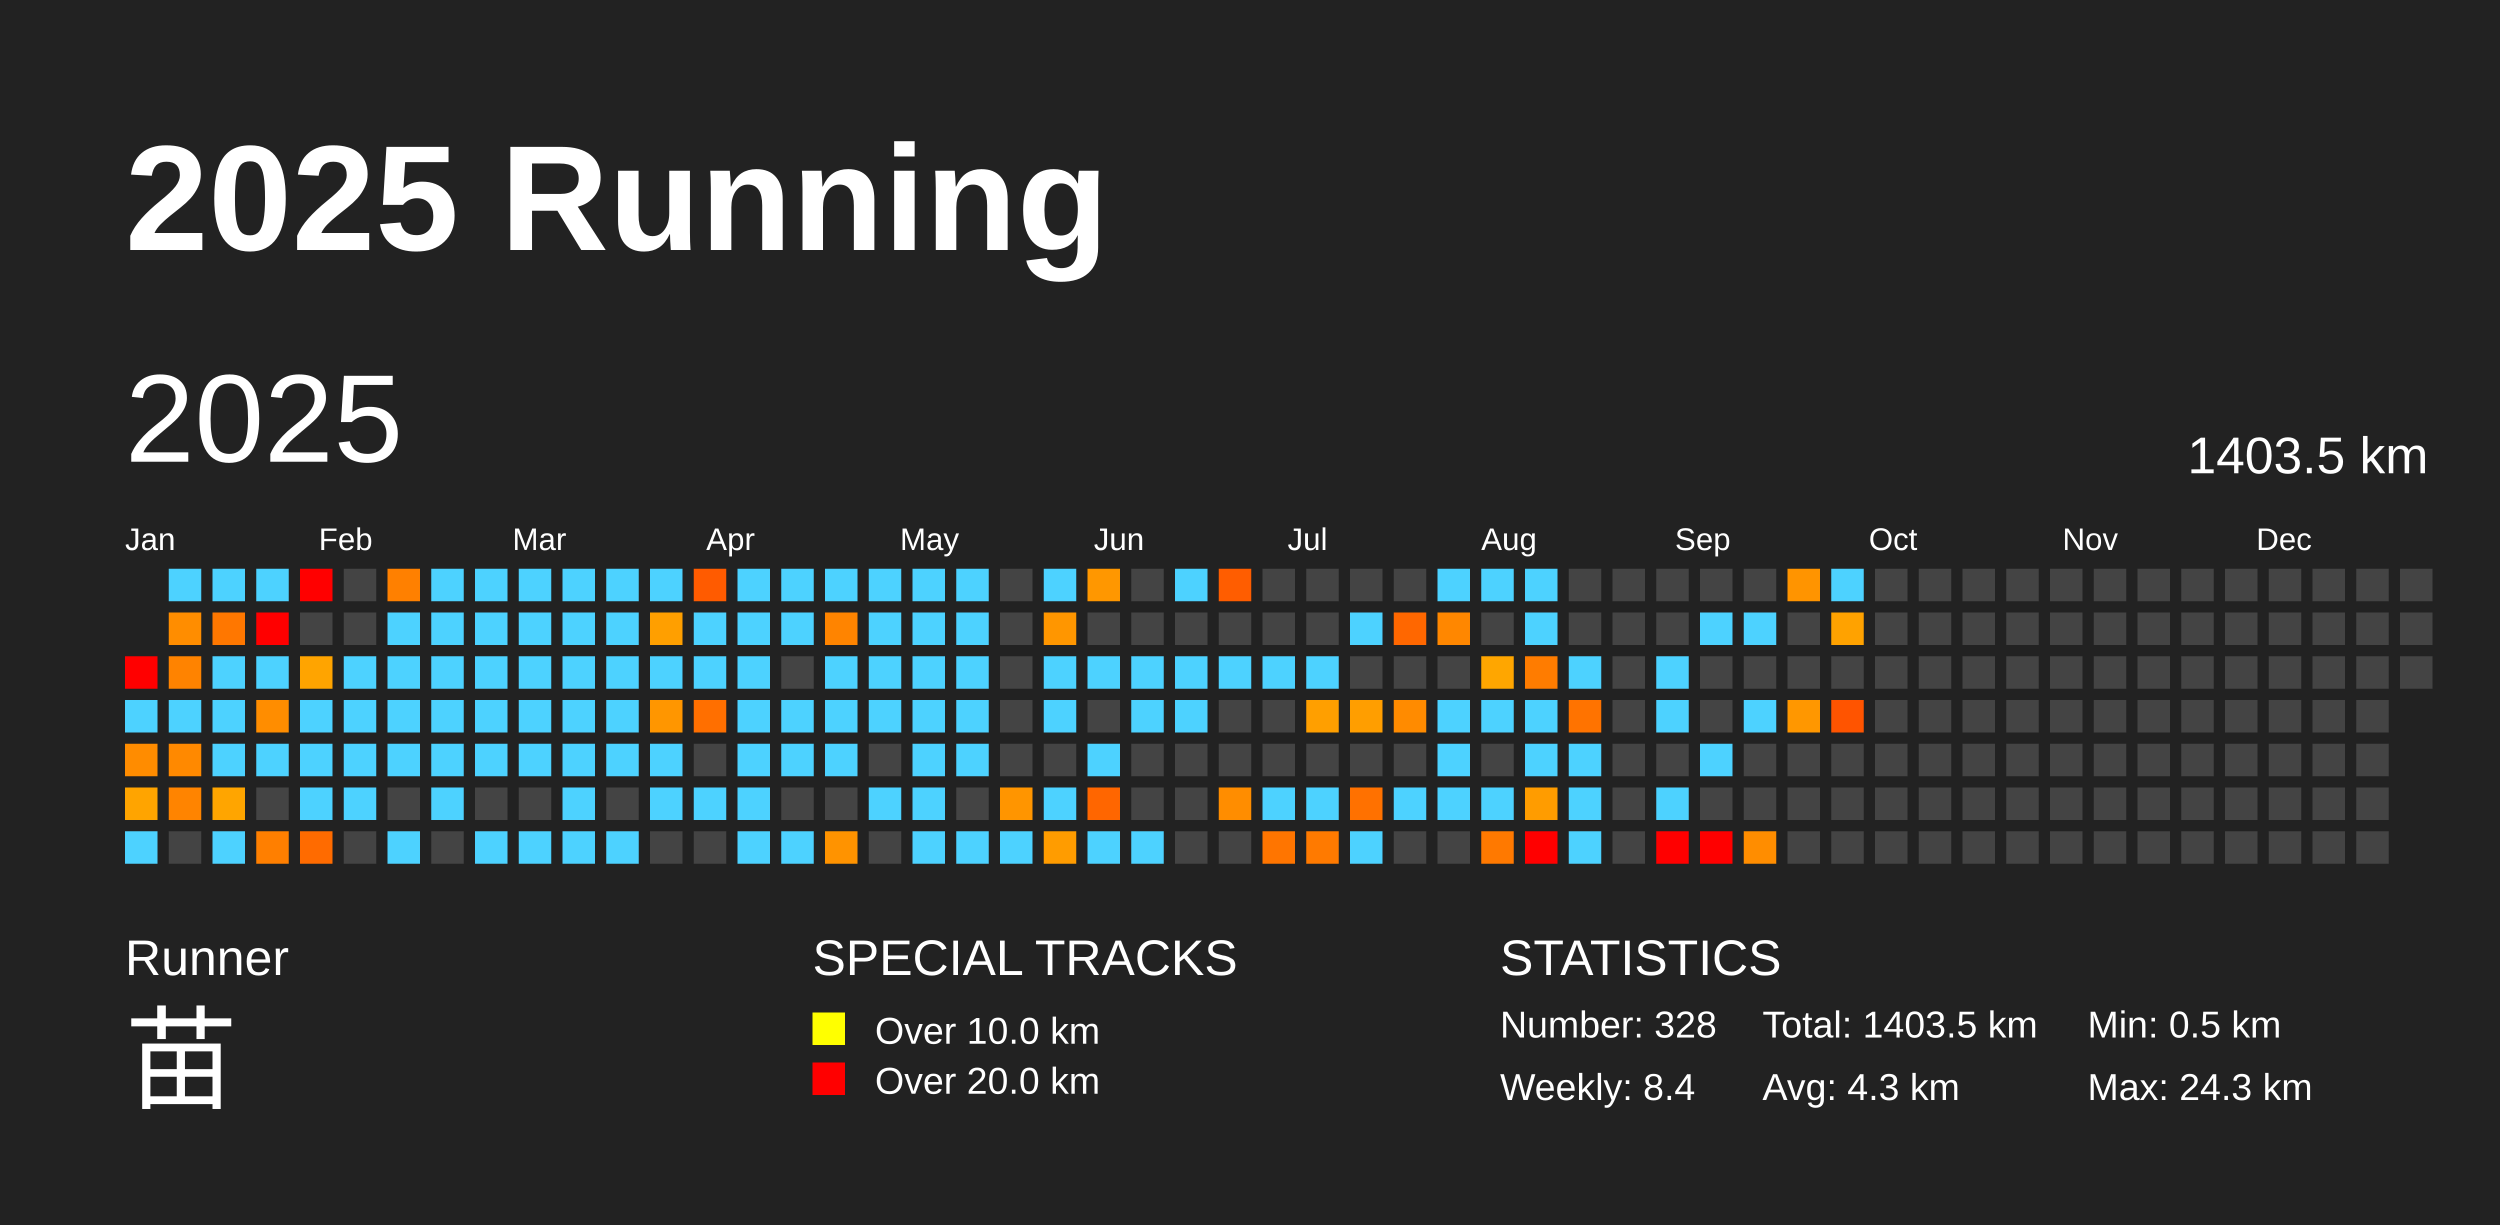
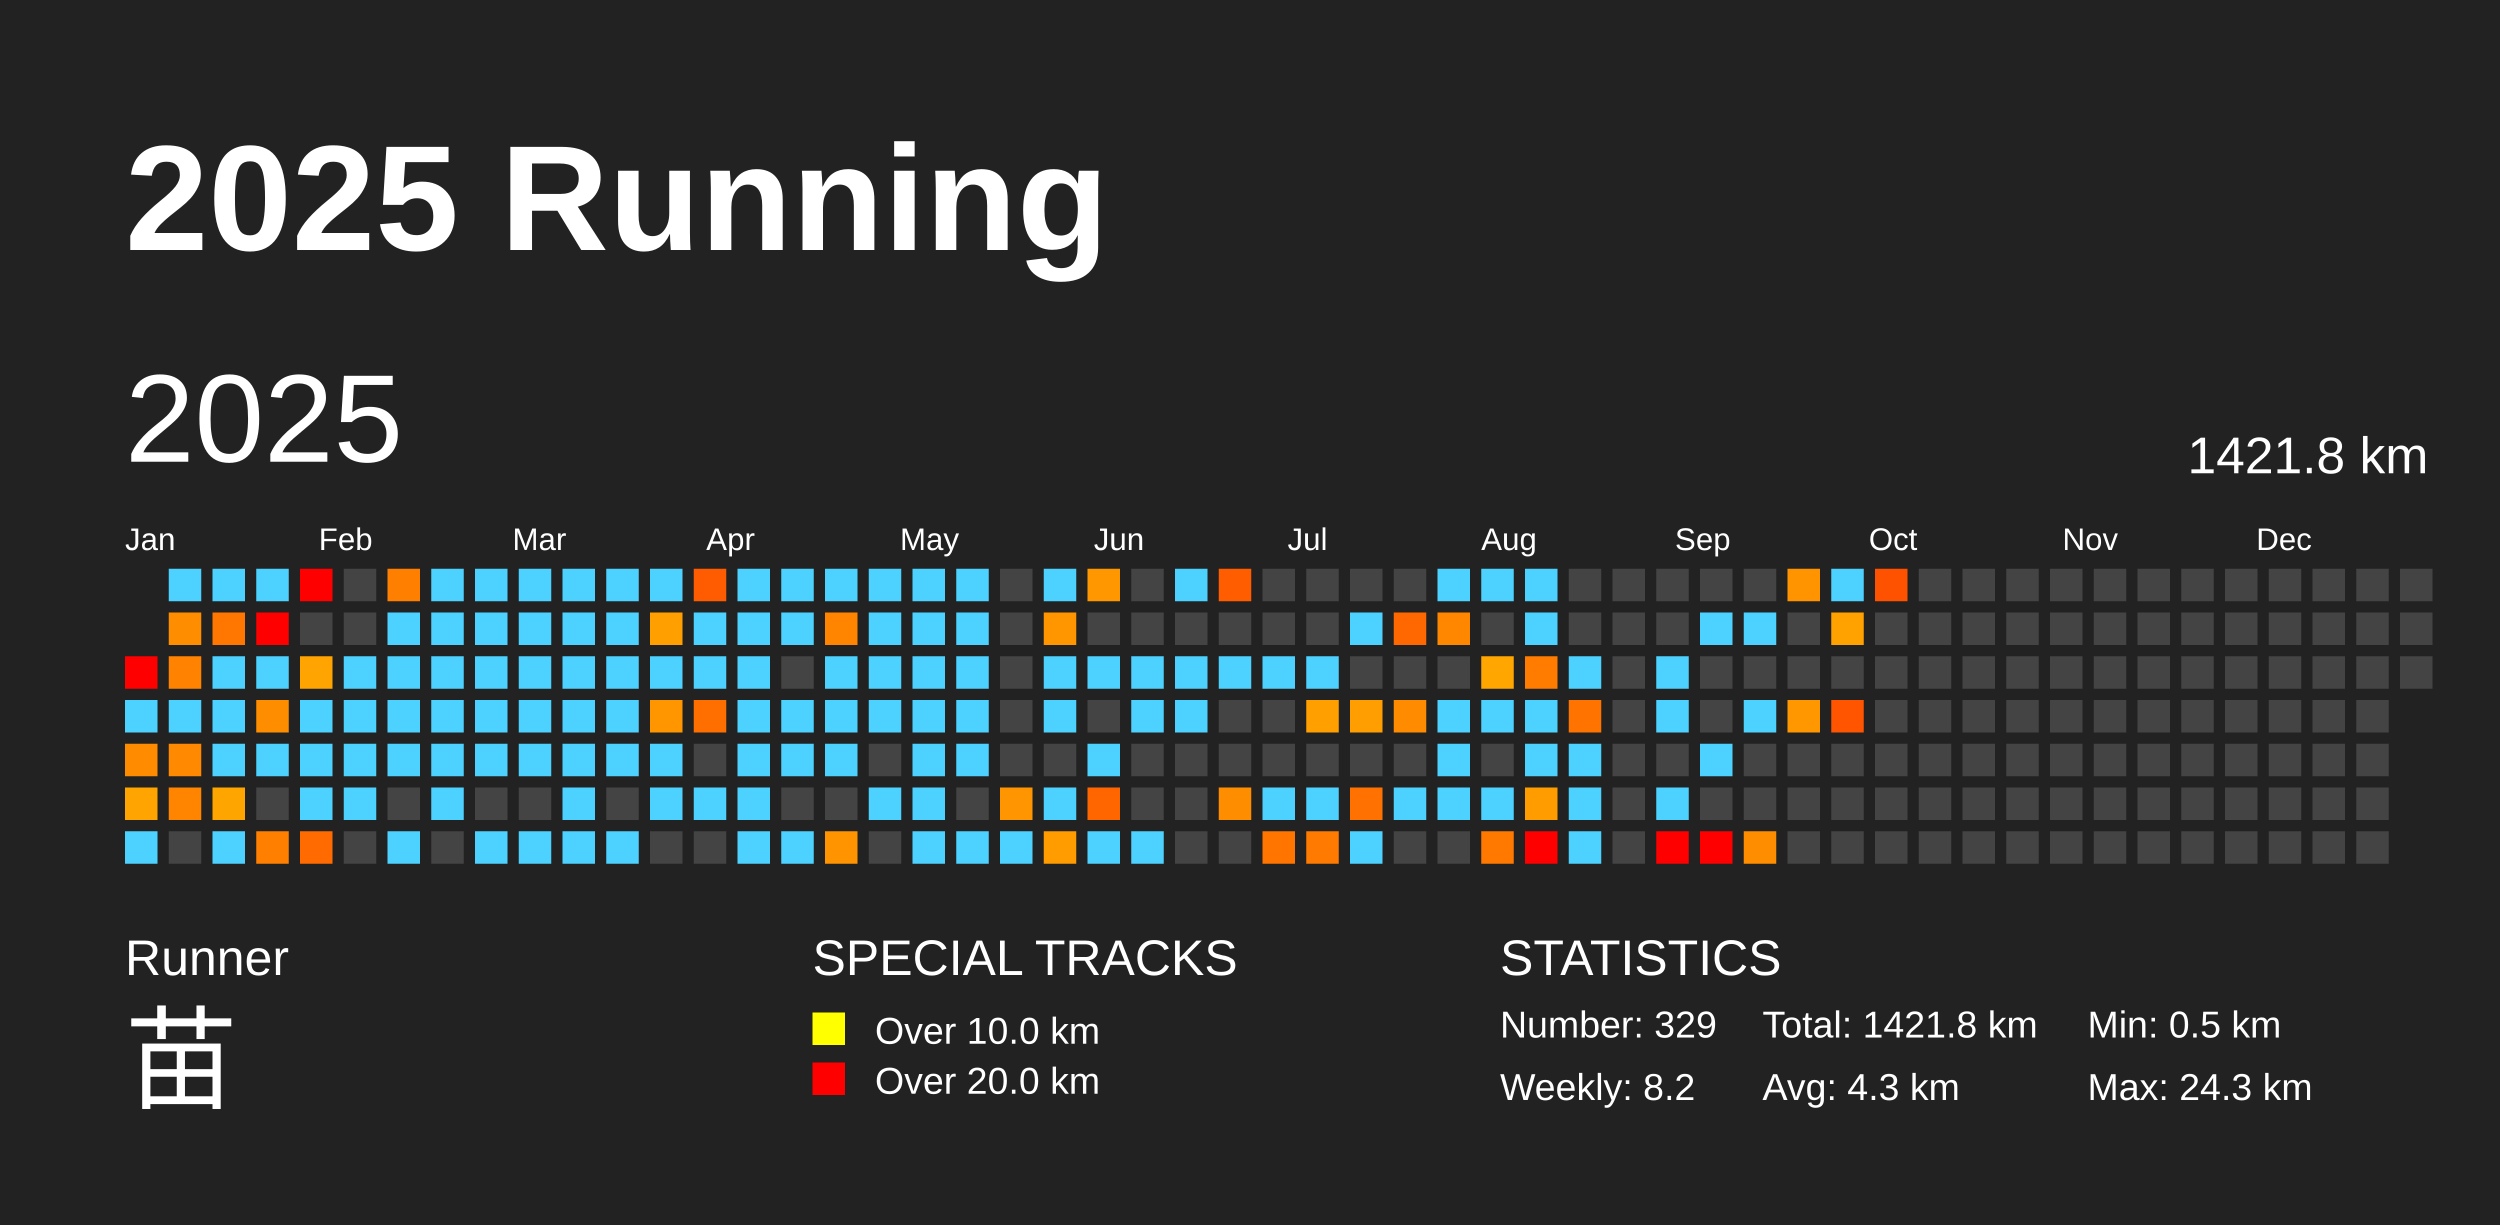
<svg xmlns="http://www.w3.org/2000/svg" baseProfile="full" height="98mm" version="1.1" viewBox="0,0,200,98" width="200mm">
  <defs />
  <rect fill="#222222" height="98" width="200" x="0" y="0" />
  <text fill="#FFFFFF" style="font-size:12px; font-family:Arial; font-weight:bold;" x="10" y="20">2025 Running</text>
  <text fill="#FFFFFF" style="font-size:4px; font-family:Arial" x="10" y="78">Runner</text>
  <text fill="#FFFFFF" style="font-size:9px; font-family:Arial" x="10" y="88">苗</text>
  <text fill="#FFFFFF" style="font-size:4px; font-family:Arial" x="65" y="78">SPECIAL TRACKS</text>
  <rect fill="yellow" height="2.6" width="2.6" x="65" y="81" />
  <text fill="#FFFFFF" style="font-size:3px; font-family:Arial" x="70" y="83.5">Over 10.0 km</text>
  <rect fill="red" height="2.6" width="2.6" x="65" y="85" />
  <text fill="#FFFFFF" style="font-size:3px; font-family:Arial" x="70" y="87.5">Over 20.0 km</text>
  <text fill="#FFFFFF" style="font-size:4px; font-family:Arial" x="120" y="78">STATISTICS</text>
-   <text fill="#FFFFFF" style="font-size:3px; font-family:Arial" x="120" y="83">Number: 328</text>
-   <text fill="#FFFFFF" style="font-size:3px; font-family:Arial" x="120" y="88">Weekly: 8.4</text>
-   <text fill="#FFFFFF" style="font-size:3px; font-family:Arial" x="141" y="83">Total: 1403.5 km</text>
+   <text fill="#FFFFFF" style="font-size:3px; font-family:Arial" x="120" y="83">Number: 329</text>
+   <text fill="#FFFFFF" style="font-size:3px; font-family:Arial" x="120" y="88">Weekly: 8.2</text>
+   <text fill="#FFFFFF" style="font-size:3px; font-family:Arial" x="141" y="83">Total: 1421.8 km</text>
  <text fill="#FFFFFF" style="font-size:3px; font-family:Arial" x="141" y="88">Avg: 4.3 km</text>
  <text fill="#FFFFFF" style="font-size:3px; font-family:Arial" x="167" y="83">Min: 0.5 km</text>
  <text fill="#FFFFFF" style="font-size:3px; font-family:Arial" x="167" y="88">Max: 24.3 km</text>
  <text dominant-baseline="hanging" fill="#FFFFFF" style="font-size:10.0px; font-family:Arial;" x="10" y="30">2025</text>
-   <text dominant-baseline="hanging" fill="#FFFFFF" style="font-size:4.125px; font-family:Arial;" x="175" y="35">1403.5 km</text>
+   <text dominant-baseline="hanging" fill="#FFFFFF" style="font-size:4.125px; font-family:Arial;" x="175" y="35">1421.8 km</text>
  <text fill="#FFFFFF" style="font-size:2.5px; font-family:Arial" x="10.0" y="44">Jan</text>
  <text fill="#FFFFFF" style="font-size:2.5px; font-family:Arial" x="25.5" y="44">Feb</text>
  <text fill="#FFFFFF" style="font-size:2.5px; font-family:Arial" x="41.0" y="44">Mar</text>
  <text fill="#FFFFFF" style="font-size:2.5px; font-family:Arial" x="56.5" y="44">Apr</text>
  <text fill="#FFFFFF" style="font-size:2.5px; font-family:Arial" x="72.0" y="44">May</text>
  <text fill="#FFFFFF" style="font-size:2.5px; font-family:Arial" x="87.5" y="44">Jun</text>
  <text fill="#FFFFFF" style="font-size:2.5px; font-family:Arial" x="103.0" y="44">Jul</text>
  <text fill="#FFFFFF" style="font-size:2.5px; font-family:Arial" x="118.5" y="44">Aug</text>
  <text fill="#FFFFFF" style="font-size:2.5px; font-family:Arial" x="134.0" y="44">Sep</text>
  <text fill="#FFFFFF" style="font-size:2.5px; font-family:Arial" x="149.5" y="44">Oct</text>
  <text fill="#FFFFFF" style="font-size:2.5px; font-family:Arial" x="165.0" y="44">Nov</text>
  <text fill="#FFFFFF" style="font-size:2.5px; font-family:Arial" x="180.5" y="44">Dec</text>
  <rect fill="red" height="2.6" width="2.6" x="10.0" y="52.5" />
  <rect fill="#4dd2ff" height="2.6" width="2.6" x="10.0" y="56.0" />
  <rect fill="#ff8c00" height="2.6" width="2.6" x="10.0" y="59.5" />
  <rect fill="#ffa400" height="2.6" width="2.6" x="10.0" y="63.0" />
  <rect fill="#4dd2ff" height="2.6" width="2.6" x="10.0" y="66.5" />
  <rect fill="#4dd2ff" height="2.6" width="2.6" x="13.5" y="45.5" />
  <rect fill="#ff8d00" height="2.6" width="2.6" x="13.5" y="49.0" />
  <rect fill="#ff8300" height="2.6" width="2.6" x="13.5" y="52.5" />
  <rect fill="#4dd2ff" height="2.6" width="2.6" x="13.5" y="56.0" />
  <rect fill="#ff8900" height="2.6" width="2.6" x="13.5" y="59.5" />
  <rect fill="#ff8400" height="2.6" width="2.6" x="13.5" y="63.0" />
  <rect fill="#444444" height="2.6" width="2.6" x="13.5" y="66.5" />
  <rect fill="#4dd2ff" height="2.6" width="2.6" x="17.0" y="45.5" />
  <rect fill="#ff7700" height="2.6" width="2.6" x="17.0" y="49.0" />
  <rect fill="#4dd2ff" height="2.6" width="2.6" x="17.0" y="52.5" />
  <rect fill="#4dd2ff" height="2.6" width="2.6" x="17.0" y="56.0" />
  <rect fill="#4dd2ff" height="2.6" width="2.6" x="17.0" y="59.5" />
  <rect fill="#ffa500" height="2.6" width="2.6" x="17.0" y="63.0" />
  <rect fill="#4dd2ff" height="2.6" width="2.6" x="17.0" y="66.5" />
  <rect fill="#4dd2ff" height="2.6" width="2.6" x="20.5" y="45.5" />
  <rect fill="red" height="2.6" width="2.6" x="20.5" y="49.0" />
  <rect fill="#4dd2ff" height="2.6" width="2.6" x="20.5" y="52.5" />
  <rect fill="#ff8d00" height="2.6" width="2.6" x="20.5" y="56.0" />
  <rect fill="#4dd2ff" height="2.6" width="2.6" x="20.5" y="59.5" />
  <rect fill="#444444" height="2.6" width="2.6" x="20.5" y="63.0" />
  <rect fill="#ff7f00" height="2.6" width="2.6" x="20.5" y="66.5" />
  <rect fill="red" height="2.6" width="2.6" x="24.0" y="45.5" />
  <rect fill="#444444" height="2.6" width="2.6" x="24.0" y="49.0" />
  <rect fill="#ffa400" height="2.6" width="2.6" x="24.0" y="52.5" />
  <rect fill="#4dd2ff" height="2.6" width="2.6" x="24.0" y="56.0" />
  <rect fill="#4dd2ff" height="2.6" width="2.6" x="24.0" y="59.5" />
  <rect fill="#4dd2ff" height="2.6" width="2.6" x="24.0" y="63.0" />
  <rect fill="#ff6b00" height="2.6" width="2.6" x="24.0" y="66.5" />
  <rect fill="#444444" height="2.6" width="2.6" x="27.5" y="45.5" />
  <rect fill="#444444" height="2.6" width="2.6" x="27.5" y="49.0" />
  <rect fill="#4dd2ff" height="2.6" width="2.6" x="27.5" y="52.5" />
  <rect fill="#4dd2ff" height="2.6" width="2.6" x="27.5" y="56.0" />
  <rect fill="#4dd2ff" height="2.6" width="2.6" x="27.5" y="59.5" />
  <rect fill="#4dd2ff" height="2.6" width="2.6" x="27.5" y="63.0" />
  <rect fill="#444444" height="2.6" width="2.6" x="27.5" y="66.5" />
  <rect fill="#ff8000" height="2.6" width="2.6" x="31.0" y="45.5" />
  <rect fill="#4dd2ff" height="2.6" width="2.6" x="31.0" y="49.0" />
  <rect fill="#4dd2ff" height="2.6" width="2.6" x="31.0" y="52.5" />
  <rect fill="#4dd2ff" height="2.6" width="2.6" x="31.0" y="56.0" />
  <rect fill="#4dd2ff" height="2.6" width="2.6" x="31.0" y="59.5" />
  <rect fill="#444444" height="2.6" width="2.6" x="31.0" y="63.0" />
  <rect fill="#4dd2ff" height="2.6" width="2.6" x="31.0" y="66.5" />
  <rect fill="#4dd2ff" height="2.6" width="2.6" x="34.5" y="45.5" />
  <rect fill="#4dd2ff" height="2.6" width="2.6" x="34.5" y="49.0" />
  <rect fill="#4dd2ff" height="2.6" width="2.6" x="34.5" y="52.5" />
  <rect fill="#4dd2ff" height="2.6" width="2.6" x="34.5" y="56.0" />
  <rect fill="#4dd2ff" height="2.6" width="2.6" x="34.5" y="59.5" />
  <rect fill="#4dd2ff" height="2.6" width="2.6" x="34.5" y="63.0" />
  <rect fill="#444444" height="2.6" width="2.6" x="34.5" y="66.5" />
  <rect fill="#4dd2ff" height="2.6" width="2.6" x="38.0" y="45.5" />
  <rect fill="#4dd2ff" height="2.6" width="2.6" x="38.0" y="49.0" />
  <rect fill="#4dd2ff" height="2.6" width="2.6" x="38.0" y="52.5" />
  <rect fill="#4dd2ff" height="2.6" width="2.6" x="38.0" y="56.0" />
  <rect fill="#4dd2ff" height="2.6" width="2.6" x="38.0" y="59.5" />
  <rect fill="#444444" height="2.6" width="2.6" x="38.0" y="63.0" />
  <rect fill="#4dd2ff" height="2.6" width="2.6" x="38.0" y="66.5" />
  <rect fill="#4dd2ff" height="2.6" width="2.6" x="41.5" y="45.5" />
  <rect fill="#4dd2ff" height="2.6" width="2.6" x="41.5" y="49.0" />
  <rect fill="#4dd2ff" height="2.6" width="2.6" x="41.5" y="52.5" />
  <rect fill="#4dd2ff" height="2.6" width="2.6" x="41.5" y="56.0" />
  <rect fill="#4dd2ff" height="2.6" width="2.6" x="41.5" y="59.5" />
  <rect fill="#444444" height="2.6" width="2.6" x="41.5" y="63.0" />
  <rect fill="#4dd2ff" height="2.6" width="2.6" x="41.5" y="66.5" />
  <rect fill="#4dd2ff" height="2.6" width="2.6" x="45.0" y="45.5" />
  <rect fill="#4dd2ff" height="2.6" width="2.6" x="45.0" y="49.0" />
  <rect fill="#4dd2ff" height="2.6" width="2.6" x="45.0" y="52.5" />
  <rect fill="#4dd2ff" height="2.6" width="2.6" x="45.0" y="56.0" />
  <rect fill="#4dd2ff" height="2.6" width="2.6" x="45.0" y="59.5" />
  <rect fill="#4dd2ff" height="2.6" width="2.6" x="45.0" y="63.0" />
  <rect fill="#4dd2ff" height="2.6" width="2.6" x="45.0" y="66.5" />
  <rect fill="#4dd2ff" height="2.6" width="2.6" x="48.5" y="45.5" />
  <rect fill="#4dd2ff" height="2.6" width="2.6" x="48.5" y="49.0" />
  <rect fill="#4dd2ff" height="2.6" width="2.6" x="48.5" y="52.5" />
  <rect fill="#4dd2ff" height="2.6" width="2.6" x="48.5" y="56.0" />
  <rect fill="#4dd2ff" height="2.6" width="2.6" x="48.5" y="59.5" />
  <rect fill="#444444" height="2.6" width="2.6" x="48.5" y="63.0" />
  <rect fill="#4dd2ff" height="2.6" width="2.6" x="48.5" y="66.5" />
  <rect fill="#4dd2ff" height="2.6" width="2.6" x="52.0" y="45.5" />
  <rect fill="#ff9f00" height="2.6" width="2.6" x="52.0" y="49.0" />
  <rect fill="#4dd2ff" height="2.6" width="2.6" x="52.0" y="52.5" />
  <rect fill="#ff9600" height="2.6" width="2.6" x="52.0" y="56.0" />
  <rect fill="#4dd2ff" height="2.6" width="2.6" x="52.0" y="59.5" />
  <rect fill="#4dd2ff" height="2.6" width="2.6" x="52.0" y="63.0" />
  <rect fill="#444444" height="2.6" width="2.6" x="52.0" y="66.5" />
  <rect fill="#ff5b00" height="2.6" width="2.6" x="55.5" y="45.5" />
  <rect fill="#4dd2ff" height="2.6" width="2.6" x="55.5" y="49.0" />
  <rect fill="#4dd2ff" height="2.6" width="2.6" x="55.5" y="52.5" />
  <rect fill="#ff6f00" height="2.6" width="2.6" x="55.5" y="56.0" />
  <rect fill="#444444" height="2.6" width="2.6" x="55.5" y="59.5" />
  <rect fill="#4dd2ff" height="2.6" width="2.6" x="55.5" y="63.0" />
  <rect fill="#444444" height="2.6" width="2.6" x="55.5" y="66.5" />
  <rect fill="#4dd2ff" height="2.6" width="2.6" x="59.0" y="45.5" />
  <rect fill="#4dd2ff" height="2.6" width="2.6" x="59.0" y="49.0" />
  <rect fill="#4dd2ff" height="2.6" width="2.6" x="59.0" y="52.5" />
  <rect fill="#4dd2ff" height="2.6" width="2.6" x="59.0" y="56.0" />
  <rect fill="#4dd2ff" height="2.6" width="2.6" x="59.0" y="59.5" />
  <rect fill="#4dd2ff" height="2.6" width="2.6" x="59.0" y="63.0" />
  <rect fill="#4dd2ff" height="2.6" width="2.6" x="59.0" y="66.5" />
  <rect fill="#4dd2ff" height="2.6" width="2.6" x="62.5" y="45.5" />
  <rect fill="#4dd2ff" height="2.6" width="2.6" x="62.5" y="49.0" />
  <rect fill="#444444" height="2.6" width="2.6" x="62.5" y="52.5" />
  <rect fill="#4dd2ff" height="2.6" width="2.6" x="62.5" y="56.0" />
  <rect fill="#4dd2ff" height="2.6" width="2.6" x="62.5" y="59.5" />
  <rect fill="#444444" height="2.6" width="2.6" x="62.5" y="63.0" />
  <rect fill="#4dd2ff" height="2.6" width="2.6" x="62.5" y="66.5" />
  <rect fill="#4dd2ff" height="2.6" width="2.6" x="66.0" y="45.5" />
  <rect fill="#ff8400" height="2.6" width="2.6" x="66.0" y="49.0" />
  <rect fill="#4dd2ff" height="2.6" width="2.6" x="66.0" y="52.5" />
  <rect fill="#4dd2ff" height="2.6" width="2.6" x="66.0" y="56.0" />
  <rect fill="#4dd2ff" height="2.6" width="2.6" x="66.0" y="59.5" />
  <rect fill="#444444" height="2.6" width="2.6" x="66.0" y="63.0" />
  <rect fill="#ff9300" height="2.6" width="2.6" x="66.0" y="66.5" />
  <rect fill="#4dd2ff" height="2.6" width="2.6" x="69.5" y="45.5" />
  <rect fill="#4dd2ff" height="2.6" width="2.6" x="69.5" y="49.0" />
  <rect fill="#4dd2ff" height="2.6" width="2.6" x="69.5" y="52.5" />
  <rect fill="#4dd2ff" height="2.6" width="2.6" x="69.5" y="56.0" />
  <rect fill="#444444" height="2.6" width="2.6" x="69.5" y="59.5" />
  <rect fill="#4dd2ff" height="2.6" width="2.6" x="69.5" y="63.0" />
  <rect fill="#444444" height="2.6" width="2.6" x="69.5" y="66.5" />
  <rect fill="#4dd2ff" height="2.6" width="2.6" x="73.0" y="45.5" />
  <rect fill="#4dd2ff" height="2.6" width="2.6" x="73.0" y="49.0" />
  <rect fill="#4dd2ff" height="2.6" width="2.6" x="73.0" y="52.5" />
  <rect fill="#4dd2ff" height="2.6" width="2.6" x="73.0" y="56.0" />
  <rect fill="#4dd2ff" height="2.6" width="2.6" x="73.0" y="59.5" />
  <rect fill="#4dd2ff" height="2.6" width="2.6" x="73.0" y="63.0" />
  <rect fill="#4dd2ff" height="2.6" width="2.6" x="73.0" y="66.5" />
  <rect fill="#4dd2ff" height="2.6" width="2.6" x="76.5" y="45.5" />
  <rect fill="#4dd2ff" height="2.6" width="2.6" x="76.5" y="49.0" />
  <rect fill="#4dd2ff" height="2.6" width="2.6" x="76.5" y="52.5" />
  <rect fill="#4dd2ff" height="2.6" width="2.6" x="76.5" y="56.0" />
  <rect fill="#4dd2ff" height="2.6" width="2.6" x="76.5" y="59.5" />
  <rect fill="#444444" height="2.6" width="2.6" x="76.5" y="63.0" />
  <rect fill="#4dd2ff" height="2.6" width="2.6" x="76.5" y="66.5" />
  <rect fill="#444444" height="2.6" width="2.6" x="80.0" y="45.5" />
  <rect fill="#444444" height="2.6" width="2.6" x="80.0" y="49.0" />
  <rect fill="#444444" height="2.6" width="2.6" x="80.0" y="52.5" />
  <rect fill="#444444" height="2.6" width="2.6" x="80.0" y="56.0" />
  <rect fill="#444444" height="2.6" width="2.6" x="80.0" y="59.5" />
  <rect fill="#ff9500" height="2.6" width="2.6" x="80.0" y="63.0" />
  <rect fill="#4dd2ff" height="2.6" width="2.6" x="80.0" y="66.5" />
  <rect fill="#4dd2ff" height="2.6" width="2.6" x="83.5" y="45.5" />
  <rect fill="#ff9600" height="2.6" width="2.6" x="83.5" y="49.0" />
  <rect fill="#4dd2ff" height="2.6" width="2.6" x="83.5" y="52.5" />
  <rect fill="#4dd2ff" height="2.6" width="2.6" x="83.5" y="56.0" />
  <rect fill="#444444" height="2.6" width="2.6" x="83.5" y="59.5" />
  <rect fill="#4dd2ff" height="2.6" width="2.6" x="83.5" y="63.0" />
  <rect fill="#ff9c00" height="2.6" width="2.6" x="83.5" y="66.5" />
  <rect fill="#ff9700" height="2.6" width="2.6" x="87.0" y="45.5" />
  <rect fill="#444444" height="2.6" width="2.6" x="87.0" y="49.0" />
  <rect fill="#4dd2ff" height="2.6" width="2.6" x="87.0" y="52.5" />
  <rect fill="#444444" height="2.6" width="2.6" x="87.0" y="56.0" />
  <rect fill="#4dd2ff" height="2.6" width="2.6" x="87.0" y="59.5" />
  <rect fill="#ff6600" height="2.6" width="2.6" x="87.0" y="63.0" />
  <rect fill="#4dd2ff" height="2.6" width="2.6" x="87.0" y="66.5" />
  <rect fill="#444444" height="2.6" width="2.6" x="90.5" y="45.5" />
  <rect fill="#444444" height="2.6" width="2.6" x="90.5" y="49.0" />
  <rect fill="#4dd2ff" height="2.6" width="2.6" x="90.5" y="52.5" />
  <rect fill="#4dd2ff" height="2.6" width="2.6" x="90.5" y="56.0" />
  <rect fill="#444444" height="2.6" width="2.6" x="90.5" y="59.5" />
  <rect fill="#444444" height="2.6" width="2.6" x="90.5" y="63.0" />
  <rect fill="#4dd2ff" height="2.6" width="2.6" x="90.5" y="66.5" />
  <rect fill="#4dd2ff" height="2.6" width="2.6" x="94.0" y="45.5" />
  <rect fill="#444444" height="2.6" width="2.6" x="94.0" y="49.0" />
  <rect fill="#4dd2ff" height="2.6" width="2.6" x="94.0" y="52.5" />
  <rect fill="#4dd2ff" height="2.6" width="2.6" x="94.0" y="56.0" />
  <rect fill="#444444" height="2.6" width="2.6" x="94.0" y="59.5" />
  <rect fill="#444444" height="2.6" width="2.6" x="94.0" y="63.0" />
  <rect fill="#444444" height="2.6" width="2.6" x="94.0" y="66.5" />
  <rect fill="#ff5d00" height="2.6" width="2.6" x="97.5" y="45.5" />
  <rect fill="#444444" height="2.6" width="2.6" x="97.5" y="49.0" />
  <rect fill="#4dd2ff" height="2.6" width="2.6" x="97.5" y="52.5" />
  <rect fill="#444444" height="2.6" width="2.6" x="97.5" y="56.0" />
  <rect fill="#444444" height="2.6" width="2.6" x="97.5" y="59.5" />
  <rect fill="#ff8d00" height="2.6" width="2.6" x="97.5" y="63.0" />
  <rect fill="#444444" height="2.6" width="2.6" x="97.5" y="66.5" />
  <rect fill="#444444" height="2.6" width="2.6" x="101.0" y="45.5" />
  <rect fill="#444444" height="2.6" width="2.6" x="101.0" y="49.0" />
  <rect fill="#4dd2ff" height="2.6" width="2.6" x="101.0" y="52.5" />
  <rect fill="#444444" height="2.6" width="2.6" x="101.0" y="56.0" />
  <rect fill="#444444" height="2.6" width="2.6" x="101.0" y="59.5" />
  <rect fill="#4dd2ff" height="2.6" width="2.6" x="101.0" y="63.0" />
  <rect fill="#ff7500" height="2.6" width="2.6" x="101.0" y="66.5" />
  <rect fill="#444444" height="2.6" width="2.6" x="104.5" y="45.5" />
  <rect fill="#444444" height="2.6" width="2.6" x="104.5" y="49.0" />
  <rect fill="#4dd2ff" height="2.6" width="2.6" x="104.5" y="52.5" />
  <rect fill="#ff9f00" height="2.6" width="2.6" x="104.5" y="56.0" />
  <rect fill="#444444" height="2.6" width="2.6" x="104.5" y="59.5" />
  <rect fill="#4dd2ff" height="2.6" width="2.6" x="104.5" y="63.0" />
  <rect fill="#ff7a00" height="2.6" width="2.6" x="104.5" y="66.5" />
  <rect fill="#444444" height="2.6" width="2.6" x="108.0" y="45.5" />
  <rect fill="#4dd2ff" height="2.6" width="2.6" x="108.0" y="49.0" />
  <rect fill="#444444" height="2.6" width="2.6" x="108.0" y="52.5" />
  <rect fill="#ff9e00" height="2.6" width="2.6" x="108.0" y="56.0" />
  <rect fill="#444444" height="2.6" width="2.6" x="108.0" y="59.5" />
  <rect fill="#ff7100" height="2.6" width="2.6" x="108.0" y="63.0" />
  <rect fill="#4dd2ff" height="2.6" width="2.6" x="108.0" y="66.5" />
  <rect fill="#444444" height="2.6" width="2.6" x="111.5" y="45.5" />
  <rect fill="#ff6700" height="2.6" width="2.6" x="111.5" y="49.0" />
  <rect fill="#444444" height="2.6" width="2.6" x="111.5" y="52.5" />
  <rect fill="#ff8b00" height="2.6" width="2.6" x="111.5" y="56.0" />
  <rect fill="#444444" height="2.6" width="2.6" x="111.5" y="59.5" />
  <rect fill="#4dd2ff" height="2.6" width="2.6" x="111.5" y="63.0" />
  <rect fill="#444444" height="2.6" width="2.6" x="111.5" y="66.5" />
  <rect fill="#4dd2ff" height="2.6" width="2.6" x="115.0" y="45.5" />
  <rect fill="#ff8700" height="2.6" width="2.6" x="115.0" y="49.0" />
  <rect fill="#444444" height="2.6" width="2.6" x="115.0" y="52.5" />
  <rect fill="#4dd2ff" height="2.6" width="2.6" x="115.0" y="56.0" />
  <rect fill="#4dd2ff" height="2.6" width="2.6" x="115.0" y="59.5" />
  <rect fill="#4dd2ff" height="2.6" width="2.6" x="115.0" y="63.0" />
  <rect fill="#444444" height="2.6" width="2.6" x="115.0" y="66.5" />
  <rect fill="#4dd2ff" height="2.6" width="2.6" x="118.5" y="45.5" />
  <rect fill="#444444" height="2.6" width="2.6" x="118.5" y="49.0" />
  <rect fill="#ffa600" height="2.6" width="2.6" x="118.5" y="52.5" />
  <rect fill="#4dd2ff" height="2.6" width="2.6" x="118.5" y="56.0" />
  <rect fill="#444444" height="2.6" width="2.6" x="118.5" y="59.5" />
  <rect fill="#4dd2ff" height="2.6" width="2.6" x="118.5" y="63.0" />
  <rect fill="#ff7900" height="2.6" width="2.6" x="118.5" y="66.5" />
  <rect fill="#4dd2ff" height="2.6" width="2.6" x="122.0" y="45.5" />
  <rect fill="#4dd2ff" height="2.6" width="2.6" x="122.0" y="49.0" />
  <rect fill="#ff7c00" height="2.6" width="2.6" x="122.0" y="52.5" />
  <rect fill="#4dd2ff" height="2.6" width="2.6" x="122.0" y="56.0" />
  <rect fill="#4dd2ff" height="2.6" width="2.6" x="122.0" y="59.5" />
  <rect fill="#ff9c00" height="2.6" width="2.6" x="122.0" y="63.0" />
  <rect fill="red" height="2.6" width="2.6" x="122.0" y="66.5" />
  <rect fill="#444444" height="2.6" width="2.6" x="125.5" y="45.5" />
  <rect fill="#444444" height="2.6" width="2.6" x="125.5" y="49.0" />
  <rect fill="#4dd2ff" height="2.6" width="2.6" x="125.5" y="52.5" />
  <rect fill="#ff7300" height="2.6" width="2.6" x="125.5" y="56.0" />
  <rect fill="#4dd2ff" height="2.6" width="2.6" x="125.5" y="59.5" />
  <rect fill="#4dd2ff" height="2.6" width="2.6" x="125.5" y="63.0" />
  <rect fill="#4dd2ff" height="2.6" width="2.6" x="125.5" y="66.5" />
  <rect fill="#444444" height="2.6" width="2.6" x="129.0" y="45.5" />
  <rect fill="#444444" height="2.6" width="2.6" x="129.0" y="49.0" />
  <rect fill="#444444" height="2.6" width="2.6" x="129.0" y="52.5" />
  <rect fill="#444444" height="2.6" width="2.6" x="129.0" y="56.0" />
  <rect fill="#444444" height="2.6" width="2.6" x="129.0" y="59.5" />
  <rect fill="#444444" height="2.6" width="2.6" x="129.0" y="63.0" />
  <rect fill="#444444" height="2.6" width="2.6" x="129.0" y="66.5" />
  <rect fill="#444444" height="2.6" width="2.6" x="132.5" y="45.5" />
  <rect fill="#444444" height="2.6" width="2.6" x="132.5" y="49.0" />
  <rect fill="#4dd2ff" height="2.6" width="2.6" x="132.5" y="52.5" />
  <rect fill="#4dd2ff" height="2.6" width="2.6" x="132.5" y="56.0" />
  <rect fill="#444444" height="2.6" width="2.6" x="132.5" y="59.5" />
  <rect fill="#4dd2ff" height="2.6" width="2.6" x="132.5" y="63.0" />
  <rect fill="red" height="2.6" width="2.6" x="132.5" y="66.5" />
  <rect fill="#444444" height="2.6" width="2.6" x="136.0" y="45.5" />
  <rect fill="#4dd2ff" height="2.6" width="2.6" x="136.0" y="49.0" />
  <rect fill="#444444" height="2.6" width="2.6" x="136.0" y="52.5" />
  <rect fill="#444444" height="2.6" width="2.6" x="136.0" y="56.0" />
  <rect fill="#4dd2ff" height="2.6" width="2.6" x="136.0" y="59.5" />
  <rect fill="#444444" height="2.6" width="2.6" x="136.0" y="63.0" />
  <rect fill="red" height="2.6" width="2.6" x="136.0" y="66.5" />
  <rect fill="#444444" height="2.6" width="2.6" x="139.5" y="45.5" />
  <rect fill="#4dd2ff" height="2.6" width="2.6" x="139.5" y="49.0" />
  <rect fill="#444444" height="2.6" width="2.6" x="139.5" y="52.5" />
  <rect fill="#4dd2ff" height="2.6" width="2.6" x="139.5" y="56.0" />
  <rect fill="#444444" height="2.6" width="2.6" x="139.5" y="59.5" />
  <rect fill="#444444" height="2.6" width="2.6" x="139.5" y="63.0" />
  <rect fill="#ff8d00" height="2.6" width="2.6" x="139.5" y="66.5" />
  <rect fill="#ff9400" height="2.6" width="2.6" x="143.0" y="45.5" />
  <rect fill="#444444" height="2.6" width="2.6" x="143.0" y="49.0" />
  <rect fill="#444444" height="2.6" width="2.6" x="143.0" y="52.5" />
  <rect fill="#ff9700" height="2.6" width="2.6" x="143.0" y="56.0" />
  <rect fill="#444444" height="2.6" width="2.6" x="143.0" y="59.5" />
  <rect fill="#444444" height="2.6" width="2.6" x="143.0" y="63.0" />
  <rect fill="#444444" height="2.6" width="2.6" x="143.0" y="66.5" />
  <rect fill="#4dd2ff" height="2.6" width="2.6" x="146.5" y="45.5" />
  <rect fill="#ffa200" height="2.6" width="2.6" x="146.5" y="49.0" />
  <rect fill="#444444" height="2.6" width="2.6" x="146.5" y="52.5" />
  <rect fill="#ff5400" height="2.6" width="2.6" x="146.5" y="56.0" />
  <rect fill="#444444" height="2.6" width="2.6" x="146.5" y="59.5" />
  <rect fill="#444444" height="2.6" width="2.6" x="146.5" y="63.0" />
  <rect fill="#444444" height="2.6" width="2.6" x="146.5" y="66.5" />
-   <rect fill="#444444" height="2.6" width="2.6" x="150.0" y="45.5" />
+   <rect fill="#ff5200" height="2.6" width="2.6" x="150.0" y="45.5" />
  <rect fill="#444444" height="2.6" width="2.6" x="150.0" y="49.0" />
  <rect fill="#444444" height="2.6" width="2.6" x="150.0" y="52.5" />
  <rect fill="#444444" height="2.6" width="2.6" x="150.0" y="56.0" />
  <rect fill="#444444" height="2.6" width="2.6" x="150.0" y="59.5" />
  <rect fill="#444444" height="2.6" width="2.6" x="150.0" y="63.0" />
  <rect fill="#444444" height="2.6" width="2.6" x="150.0" y="66.5" />
  <rect fill="#444444" height="2.6" width="2.6" x="153.5" y="45.5" />
  <rect fill="#444444" height="2.6" width="2.6" x="153.5" y="49.0" />
  <rect fill="#444444" height="2.6" width="2.6" x="153.5" y="52.5" />
  <rect fill="#444444" height="2.6" width="2.6" x="153.5" y="56.0" />
  <rect fill="#444444" height="2.6" width="2.6" x="153.5" y="59.5" />
  <rect fill="#444444" height="2.6" width="2.6" x="153.5" y="63.0" />
  <rect fill="#444444" height="2.6" width="2.6" x="153.5" y="66.5" />
  <rect fill="#444444" height="2.6" width="2.6" x="157.0" y="45.5" />
  <rect fill="#444444" height="2.6" width="2.6" x="157.0" y="49.0" />
  <rect fill="#444444" height="2.6" width="2.6" x="157.0" y="52.5" />
  <rect fill="#444444" height="2.6" width="2.6" x="157.0" y="56.0" />
  <rect fill="#444444" height="2.6" width="2.6" x="157.0" y="59.5" />
  <rect fill="#444444" height="2.6" width="2.6" x="157.0" y="63.0" />
  <rect fill="#444444" height="2.6" width="2.6" x="157.0" y="66.5" />
  <rect fill="#444444" height="2.6" width="2.6" x="160.5" y="45.5" />
  <rect fill="#444444" height="2.6" width="2.6" x="160.5" y="49.0" />
  <rect fill="#444444" height="2.6" width="2.6" x="160.5" y="52.5" />
  <rect fill="#444444" height="2.6" width="2.6" x="160.5" y="56.0" />
  <rect fill="#444444" height="2.6" width="2.6" x="160.5" y="59.5" />
  <rect fill="#444444" height="2.6" width="2.6" x="160.5" y="63.0" />
  <rect fill="#444444" height="2.6" width="2.6" x="160.5" y="66.5" />
  <rect fill="#444444" height="2.6" width="2.6" x="164.0" y="45.5" />
  <rect fill="#444444" height="2.6" width="2.6" x="164.0" y="49.0" />
  <rect fill="#444444" height="2.6" width="2.6" x="164.0" y="52.5" />
  <rect fill="#444444" height="2.6" width="2.6" x="164.0" y="56.0" />
  <rect fill="#444444" height="2.6" width="2.6" x="164.0" y="59.5" />
  <rect fill="#444444" height="2.6" width="2.6" x="164.0" y="63.0" />
  <rect fill="#444444" height="2.6" width="2.6" x="164.0" y="66.5" />
  <rect fill="#444444" height="2.6" width="2.6" x="167.5" y="45.5" />
  <rect fill="#444444" height="2.6" width="2.6" x="167.5" y="49.0" />
  <rect fill="#444444" height="2.6" width="2.6" x="167.5" y="52.5" />
  <rect fill="#444444" height="2.6" width="2.6" x="167.5" y="56.0" />
  <rect fill="#444444" height="2.6" width="2.6" x="167.5" y="59.5" />
  <rect fill="#444444" height="2.6" width="2.6" x="167.5" y="63.0" />
  <rect fill="#444444" height="2.6" width="2.6" x="167.5" y="66.5" />
  <rect fill="#444444" height="2.6" width="2.6" x="171.0" y="45.5" />
  <rect fill="#444444" height="2.6" width="2.6" x="171.0" y="49.0" />
  <rect fill="#444444" height="2.6" width="2.6" x="171.0" y="52.5" />
  <rect fill="#444444" height="2.6" width="2.6" x="171.0" y="56.0" />
  <rect fill="#444444" height="2.6" width="2.6" x="171.0" y="59.5" />
  <rect fill="#444444" height="2.6" width="2.6" x="171.0" y="63.0" />
  <rect fill="#444444" height="2.6" width="2.6" x="171.0" y="66.5" />
  <rect fill="#444444" height="2.6" width="2.6" x="174.5" y="45.5" />
  <rect fill="#444444" height="2.6" width="2.6" x="174.5" y="49.0" />
  <rect fill="#444444" height="2.6" width="2.6" x="174.5" y="52.5" />
  <rect fill="#444444" height="2.6" width="2.6" x="174.5" y="56.0" />
  <rect fill="#444444" height="2.6" width="2.6" x="174.5" y="59.5" />
  <rect fill="#444444" height="2.6" width="2.6" x="174.5" y="63.0" />
  <rect fill="#444444" height="2.6" width="2.6" x="174.5" y="66.5" />
  <rect fill="#444444" height="2.6" width="2.6" x="178.0" y="45.5" />
  <rect fill="#444444" height="2.6" width="2.6" x="178.0" y="49.0" />
  <rect fill="#444444" height="2.6" width="2.6" x="178.0" y="52.5" />
  <rect fill="#444444" height="2.6" width="2.6" x="178.0" y="56.0" />
  <rect fill="#444444" height="2.6" width="2.6" x="178.0" y="59.5" />
  <rect fill="#444444" height="2.6" width="2.6" x="178.0" y="63.0" />
  <rect fill="#444444" height="2.6" width="2.6" x="178.0" y="66.5" />
  <rect fill="#444444" height="2.6" width="2.6" x="181.5" y="45.5" />
  <rect fill="#444444" height="2.6" width="2.6" x="181.5" y="49.0" />
  <rect fill="#444444" height="2.6" width="2.6" x="181.5" y="52.5" />
  <rect fill="#444444" height="2.6" width="2.6" x="181.5" y="56.0" />
  <rect fill="#444444" height="2.6" width="2.6" x="181.5" y="59.5" />
  <rect fill="#444444" height="2.6" width="2.6" x="181.5" y="63.0" />
  <rect fill="#444444" height="2.6" width="2.6" x="181.5" y="66.5" />
  <rect fill="#444444" height="2.6" width="2.6" x="185.0" y="45.5" />
  <rect fill="#444444" height="2.6" width="2.6" x="185.0" y="49.0" />
  <rect fill="#444444" height="2.6" width="2.6" x="185.0" y="52.5" />
  <rect fill="#444444" height="2.6" width="2.6" x="185.0" y="56.0" />
  <rect fill="#444444" height="2.6" width="2.6" x="185.0" y="59.5" />
  <rect fill="#444444" height="2.6" width="2.6" x="185.0" y="63.0" />
  <rect fill="#444444" height="2.6" width="2.6" x="185.0" y="66.5" />
  <rect fill="#444444" height="2.6" width="2.6" x="188.5" y="45.5" />
  <rect fill="#444444" height="2.6" width="2.6" x="188.5" y="49.0" />
  <rect fill="#444444" height="2.6" width="2.6" x="188.5" y="52.5" />
  <rect fill="#444444" height="2.6" width="2.6" x="188.5" y="56.0" />
  <rect fill="#444444" height="2.6" width="2.6" x="188.5" y="59.5" />
  <rect fill="#444444" height="2.6" width="2.6" x="188.5" y="63.0" />
  <rect fill="#444444" height="2.6" width="2.6" x="188.5" y="66.5" />
  <rect fill="#444444" height="2.6" width="2.6" x="192.0" y="45.5" />
  <rect fill="#444444" height="2.6" width="2.6" x="192.0" y="49.0" />
  <rect fill="#444444" height="2.6" width="2.6" x="192.0" y="52.5" />
</svg>
